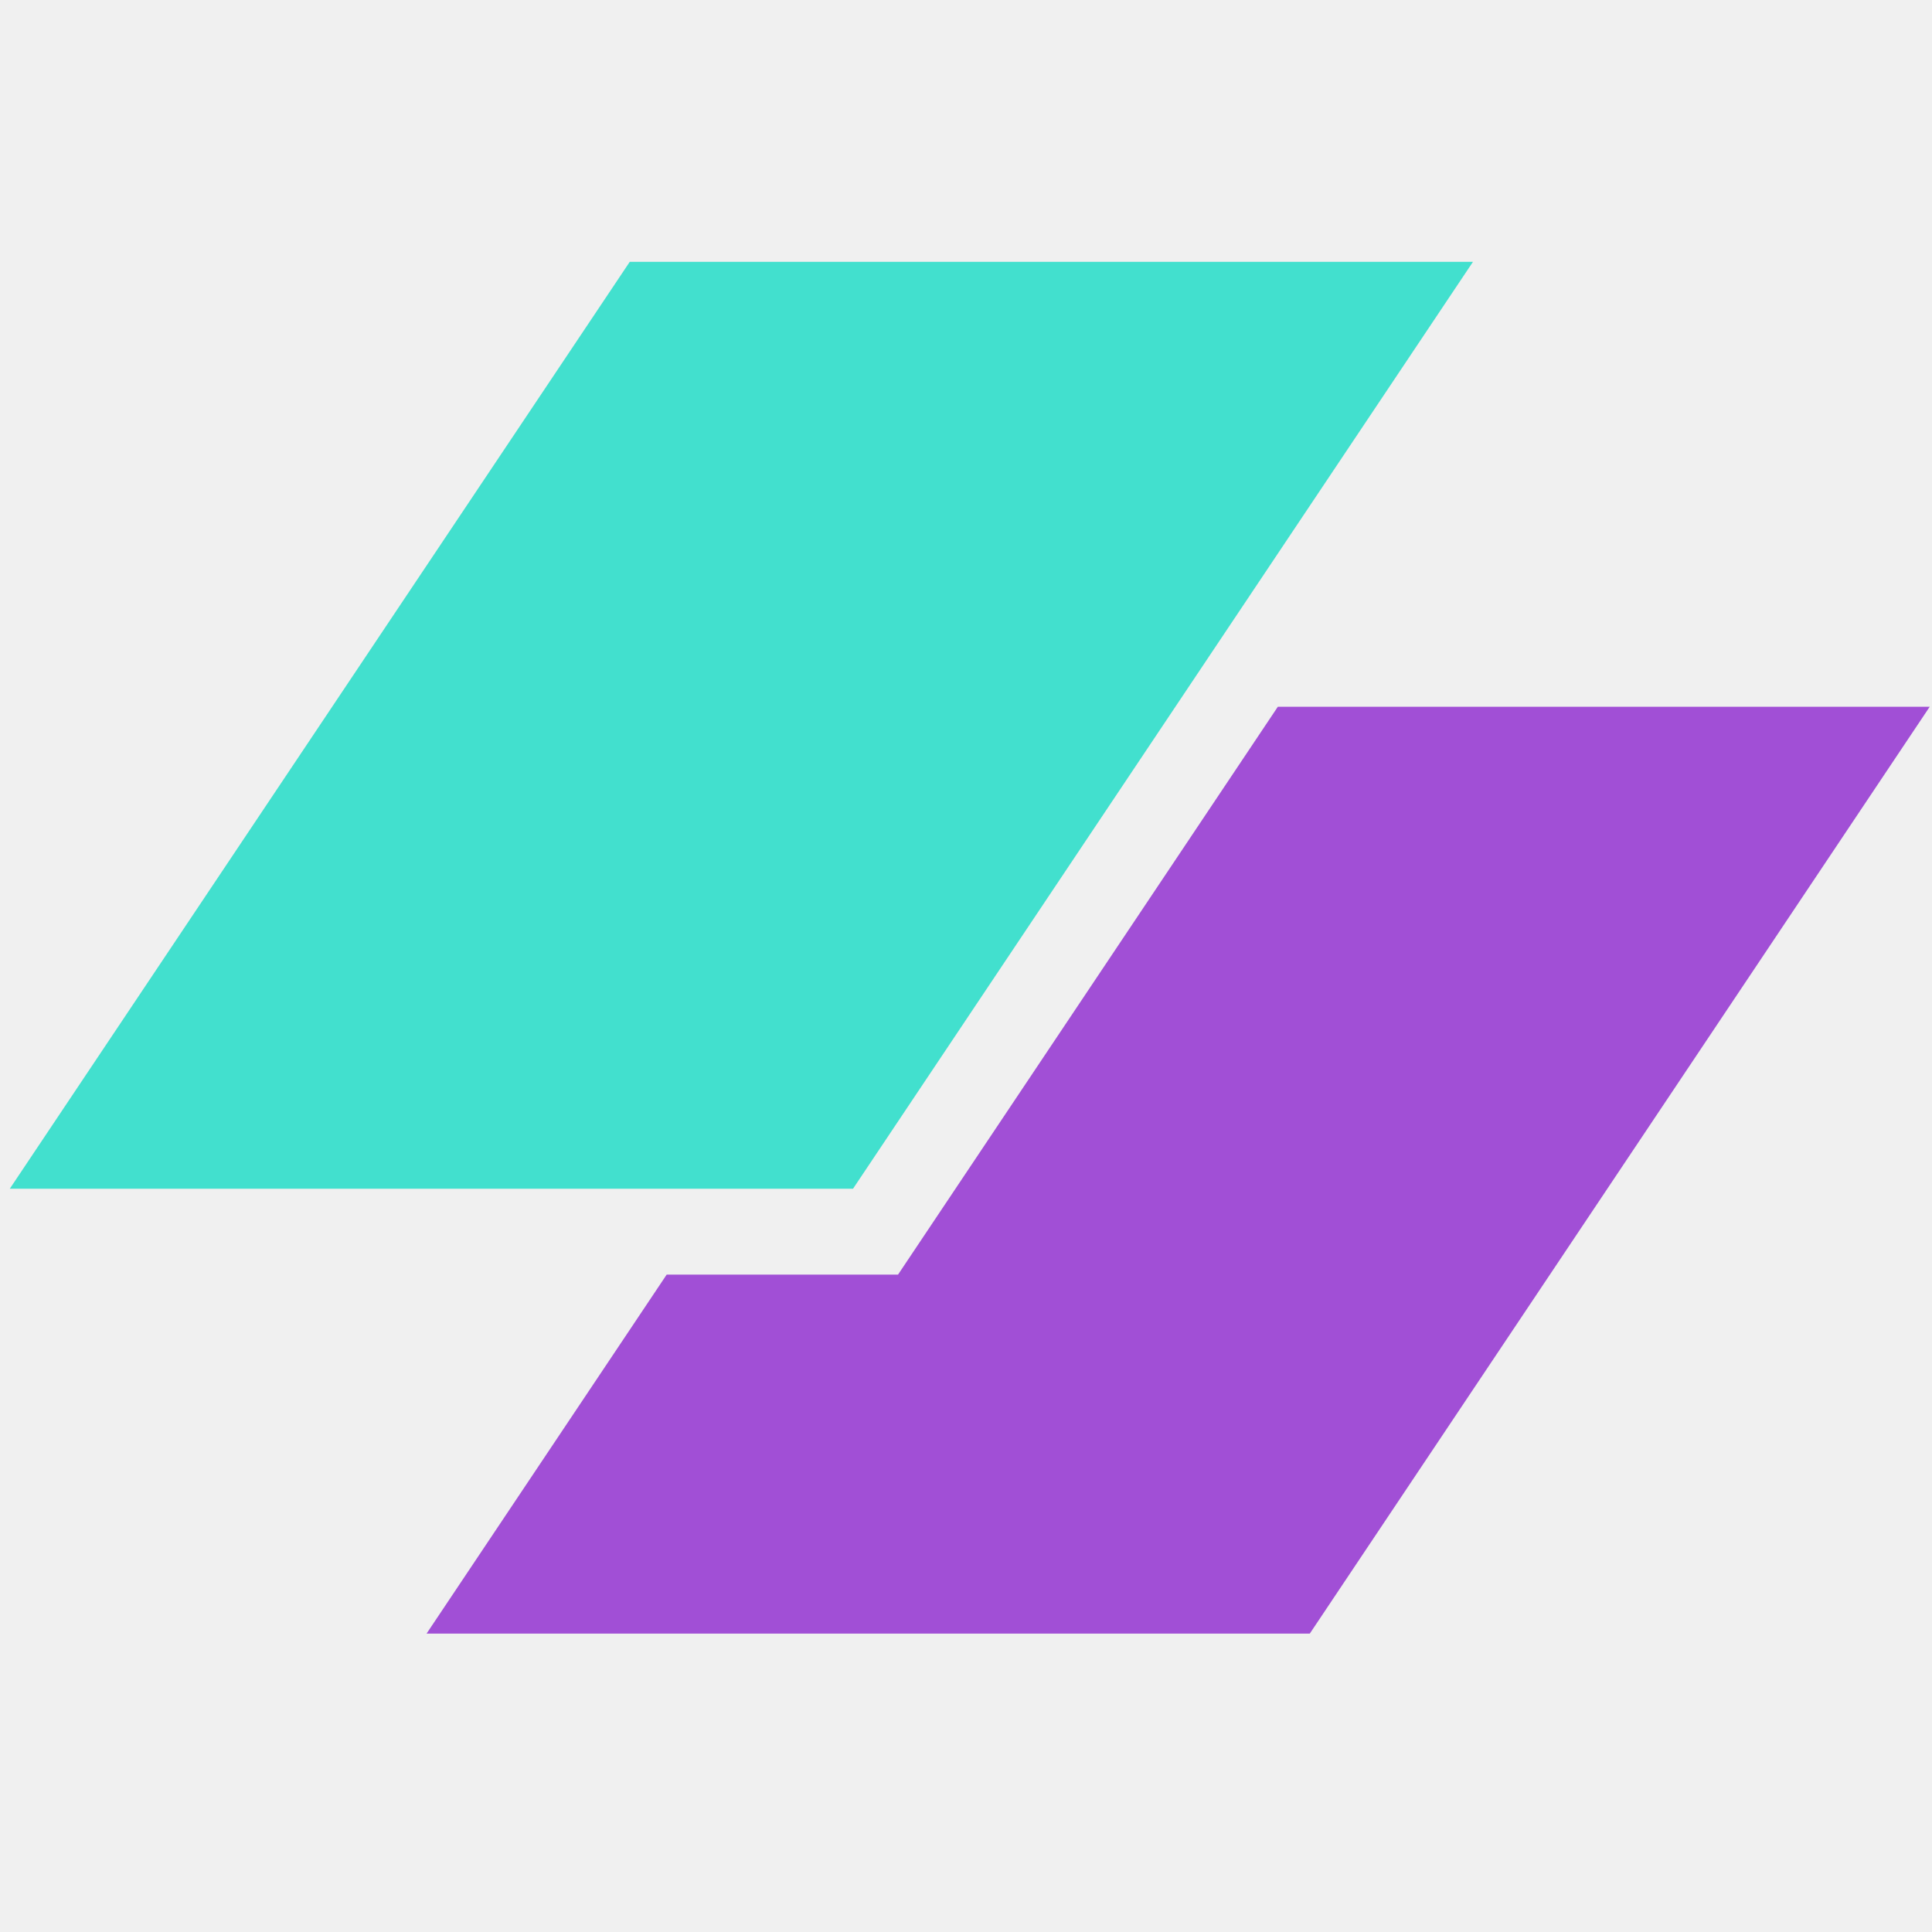
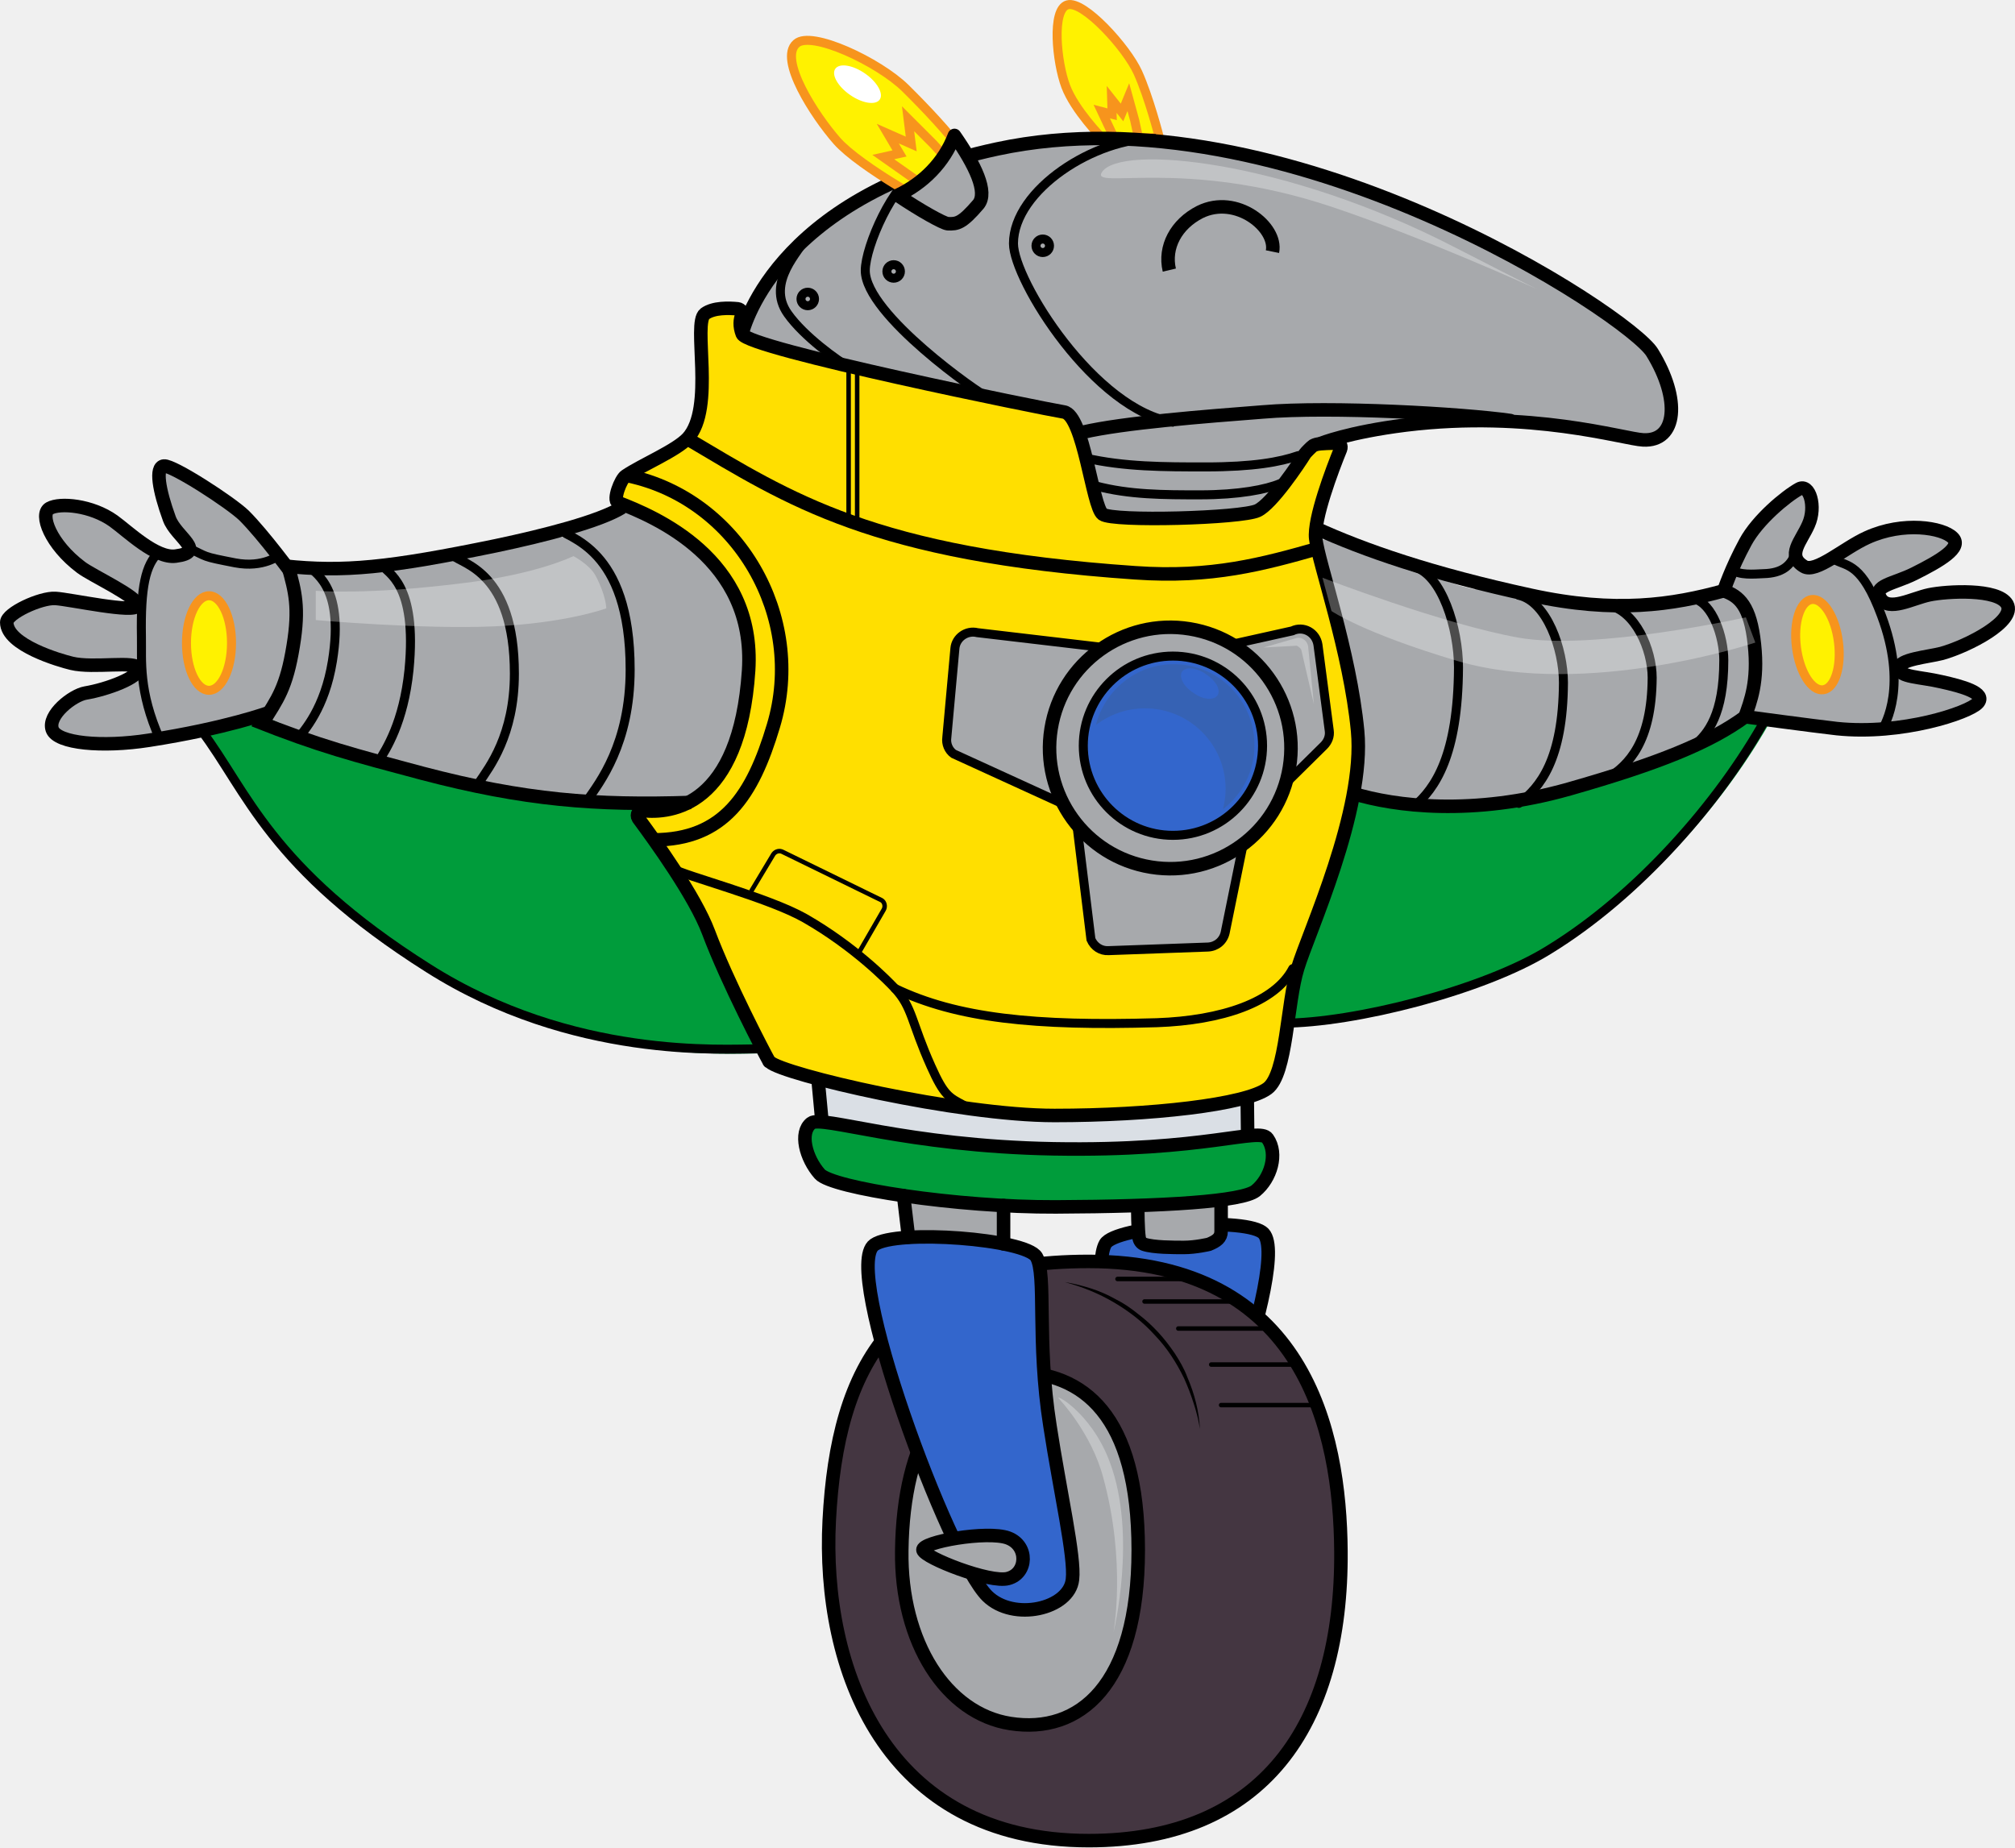
- <svg xmlns="http://www.w3.org/2000/svg" width="512" height="512" viewBox="0 0 512 512" fill="none">
-   <mask id="mask0_907_31" style="mask-type:alpha" maskUnits="userSpaceOnUse" x="0" y="0" width="512" height="512">
-     <rect width="512" height="512" rx="80" fill="#161618" />
-   </mask>
-   <g mask="url(#mask0_907_31)">
-     <path d="M166.892 69.385H390.357L226.065 315.018H2.6L166.892 69.385Z" fill="#42E0CE" />
-     <path d="M176.677 337.783L113.043 432.923H347.108L511.4 187.29H338.645L237.988 337.783H176.677Z" fill="#A14FD6" />
+ <svg xmlns="http://www.w3.org/2000/svg" id="Layer_2" data-name="Layer 2" viewBox="0 0 447.35 410.17">
+   <defs>
+     <style>
+       .cls-1, .cls-2, .cls-3, .cls-4, .cls-5, .cls-6, .cls-7, .cls-8, .cls-9, .cls-10, .cls-11, .cls-12, .cls-13, .cls-14, .cls-15 {
+         stroke-miterlimit: 10;
+       }
+ 
+       .cls-1, .cls-2, .cls-4, .cls-5, .cls-6, .cls-16, .cls-17, .cls-8, .cls-9, .cls-10, .cls-11, .cls-12, .cls-13, .cls-14, .cls-15 {
+         stroke: #000;
+       }
+ 
+       .cls-1, .cls-2, .cls-6, .cls-17, .cls-7, .cls-8, .cls-9, .cls-10 {
+         fill: none;
+       }
+ 
+       .cls-1, .cls-2, .cls-16, .cls-11, .cls-12, .cls-13, .cls-14, .cls-15 {
+         stroke-width: 3px;
+       }
+ 
+       .cls-1, .cls-3, .cls-6, .cls-18, .cls-7, .cls-8, .cls-11, .cls-12, .cls-15 {
+         stroke-linecap: round;
+       }
+ 
+       .cls-19, .cls-20 {
+         fill: #fff;
+       }
+ 
+       .cls-21, .cls-13 {
+         fill: #009c3b;
+       }
+ 
+       .cls-22 {
+         fill: #dadfe5;
+       }
+ 
+       .cls-23, .cls-5, .cls-16, .cls-14 {
+         fill: #a7a9ac;
+       }
+ 
+       .cls-3, .cls-4, .cls-5, .cls-7, .cls-8, .cls-9 {
+         stroke-width: 2px;
+       }
+ 
+       .cls-3, .cls-18 {
+         fill: #fff200;
+       }
+ 
+       .cls-3, .cls-18, .cls-7 {
+         stroke: #f7941d;
+       }
+ 
+       .cls-20 {
+         opacity: .3;
+       }
+ 
+       .cls-20, .cls-24 {
+         isolation: isolate;
+       }
+ 
+       .cls-24 {
+         fill: #3e5a7d;
+         opacity: .31;
+       }
+ 
+       .cls-4, .cls-11 {
+         fill: #36c;
+       }
+ 
+       .cls-16 {
+         stroke-linejoin: round;
+       }
+ 
+       .cls-18 {
+         stroke-miterlimit: 10;
+         stroke-width: 2px;
+       }
+ 
+       .cls-17 {
+         stroke-miterlimit: 10;
+         stroke-width: 2px;
+       }
+ 
+       .cls-12 {
+         fill: #ffdf00;
+       }
+ 
+       .cls-15 {
+         fill: #443641;
+       }
+     </style>
+   </defs>
+   <g id="Layer_1-2" data-name="Layer 1">
+     <g id="Layer_2-2" data-name="Layer 2">
+       <path class="cls-21" d="m393.4,159.47c-10.2,18.4-28.1,38.9-48,51.1-14.6,9-43.5,16.3-59,16.3l-42.1-25.1,24.6-44.9,75.6-10.6,46,2,2.9,11.2Z" />
+       <path class="cls-21" d="m169.5,233.87c-7.6,0-41.2,2.4-73.2-17.9-35.3-22.4-40.2-39.4-50.4-52.8l1.3-21.1,89.5,25.6,45.6,1.9v49.1l-12.8,15.2Z" />
+       <path d="m240.4,403.17c3.9-1.4,7.5-3.6,10.6-6.3,3.1-2.7,5.9-5.8,8.2-9.2,2.3-3.4,4.2-7.1,5.7-11,.8-1.9,1.4-3.9,1.9-5.9s.9-4.1,1-6.1c.1,4.2-.9,8.3-2.2,12.3-1.4,4-3.3,7.7-5.6,11.3-1.1,1.8-2.5,3.4-3.9,5-1.4,1.5-2.9,3-4.6,4.3-1.6,1.3-3.4,2.5-5.3,3.5-1.8.9-3.8,1.6-5.8,2.1Z" />
+       <path class="cls-9" d="m284.9,227.17c15.5,0,44.4-7.2,59-16.3,19.9-12.2,37.8-32.8,48-51.1" />
+       <g id="Layer_3" data-name="Layer 3">
+         <path class="cls-22" d="m187.6,251.77c1.4-3.6,1.8-7,1.3-10.8-.4-3.1-5-3.3-5,0,0,1.9,0,3.9-.1,5.8,1.4-.6,2.8-1.2,4.3-1.8-.5-1.3-1-2.7-1.5-4-1.2.5-2.4,1-3.7,1.5,10.6,5.8,22.1,9,34.2,9.3v-5c-5.9.5-11.9.3-17.7-.9-4.7-1-8.9-3.2-13.8-2.3-2,.4-2.5,3.7-.6,4.6,14.8,6.5,30.6,9.6,46.8,9.1,3-.1,3.2-3.9.7-4.9-9.1-3.7-18.4-6.6-28-8.7-3.1-.7-4.4,3.9-1.3,4.8,12.2,3.6,24.7,5.7,37.3,6.2v-5c-6.7.4-13.2-.3-19.7-2.1-.2,1.6-.4,3.3-.7,4.9,8.2.7,16.4,2,24.4,3.9.2-1.6.4-3.3.7-4.9-6.5.4-12.4-.9-18-4.1-.4,1.6-.8,3.1-1.3,4.7,9-.4,17.9-.5,26.9-.3-.2-1.6-.4-3.3-.7-4.9-8.1,2.7-16.3,3.9-24.9,3.5-2.8-.1-3.5,4.5-.7,4.9,10.8,1.6,21.5,1.4,32.2-.7,2.5-.5,2.3-4.2,0-4.8-3.8-1.1-7.7-2.2-11.4-3.4-.2,1.6-.4,3.3-.7,4.9,6.5.3,13,.5,19.5.8,2.8.1,3.4-4.3.7-4.9-3.2-.7-5.7,0-8.1,2.1,1-.1,2-.3,3-.4-.2-.2-.4-.5-.6-.7-1.4.8-2.8,1.6-4.2,2.4,1.1,1,2.1,2.1,3.2,3.1,1.4,1.4,4.5.5,4.3-1.8-.1-.9-.2-1.9-.3-2.8-1.3.7-2.5,1.4-3.8,2.2,1.5.8,2.6,1.7,3.7,3,1.3,1.6,3.6.5,4.2-1.1.4-1.3.9-2.6,1.3-4-1.2.5-2.4,1-3.7,1.5,1.3.4,2.1,1.3,2.5,2.6.9,2,4.1,1.4,4.6-.6.6-2.3,1.3-4.5,2.2-6.7h-4.3c1.2,1.3,1.5,2.8.9,4.4-.8,3.2,3.7,4.3,4.8,1.3,1.1-2.9-.2-6-2.9-7.5-5-2.8-9.9,2.4-15,.8-3.1-1-4.4,3.9-1.3,4.8,1.9.6,3.5.7,5.5.4.6-.1,10.2-3.4,9,.2,1.6.4,3.2.9,4.8,1.3.7-3.1.4-5.7-1.4-8.3-.9-1.4-3.5-1.9-4.3,0-1.1,2.6-2,5.1-2.7,7.9,1.5-.2,3-.4,4.6-.6-1-2-2.3-3.4-4.3-4.4-1.5-.7-3.1-.1-3.7,1.5-.4,1.3-.9,2.6-1.3,4,1.4-.4,2.8-.7,4.2-1.1-1.4-1.7-2.8-2.8-4.7-3.8-1.5-.8-4,.1-3.8,2.2.1.9.2,1.9.3,2.8,1.4-.6,2.8-1.2,4.3-1.8-1.1-1-2.1-2.1-3.2-3.1-1.8-1.7-4.9,0-4.2,2.4.5,1.7,1.3,2.8,2.9,3.7,1,.6,2.2.4,3-.4,1.1-.3,2.1-.6,3.2-.8.2-1.6.4-3.3.7-4.9-6.5-.3-13-.5-19.5-.8-2.9-.1-3.3,4.1-.7,4.9,3.8,1.2,7.6,2.3,11.4,3.4v-4.8c-9.8,1.9-19.7,2.2-29.5.7-.2,1.6-.4,3.3-.7,4.9,9,.4,17.7-.9,26.2-3.7,2.6-.9,2.2-4.8-.7-4.9-9-.2-17.9-.1-26.9.3-2.4.1-3.5,3.4-1.3,4.7,6.4,3.6,13.3,5.2,20.6,4.8,2.7-.2,3.5-4.2.7-4.9-8.5-2-17.1-3.4-25.8-4.1-2.9-.2-3.3,4.2-.7,4.9,6.9,1.9,13.9,2.7,21,2.3,3.2-.2,3.2-4.9,0-5-12.3-.5-24.3-2.6-36-6-.4,1.6-.9,3.2-1.3,4.8,9.6,2.1,18.9,4.9,28,8.7.2-1.6.4-3.3.7-4.9-15.3.6-30.3-2.2-44.2-8.4-.2,1.5-.4,3-.6,4.6,3.1-.6,6.4,1.1,9.4,1.9,2.4.6,4.8,1,7.3,1.3,4.5.6,9,.6,13.6.2,3.2-.3,3.3-4.9,0-5-11.2-.3-21.9-3.3-31.7-8.7-1.3-.7-3.4-.2-3.7,1.5-.5,3.5.2,6.3,2.7,8.8,1.5,1.6,4.2.4,4.3-1.8,0-1.9,0-3.9.1-5.8h-5c.4,3.4.1,6.3-1.1,9.5-1.2,3.1,3.6,4.4,4.8,1.4h0Z" />
+       </g>
+       <path class="cls-23" d="m399.9,146.17c.6-2.2.2-4.7-1.6-6.8-7.7-9.2-19.7-7.9-29.9-4.4-.6.2-1.1.3-1.7.5-11.9.3-23.6-1.2-35.2-4.6-1.5-.4-2.9-.4-4.1,0-1.2-.3-2.4-.6-3.6-.9-6.5-2.3-13.1-4.6-19.6-7-1.1-.4-2.2-.5-3.2-.4-.2-.2-.5-.4-.7-.7-2.7-2.7-6-2.7-8.5-1.3l1.8-14-4.4-35.6h-116.3s-3.6,27.5,15.9,59.5l99.9,1c.3.4.5.7.9,1.1,3.5,3.6,5.7,6.3,5.7,11.5,0,6-.3,12-.5,18-.1,5.2.2,10.5,5.2,13.5,4.4,2.6,10.7,2.7,15.6,2.9,1.3.1,2.5-.2,3.5-.8,5.4.2,10.8,0,16.2-.5,2.6.1,5.1-.2,7.8-.9,1.3-.4,2.4-.9,3.2-1.7,1.4-.3,2.8-.8,4.2-1.4,3.5-.8,6.9-1.8,10.2-3,1.9-.3,3.8-.9,5.6-1.7h1.1c3.5-.2,6.6-1.1,9.7-2.8,3.7-2.1,6.9-4.3,10.3-6.1,3.3-1.1,6.5-2.3,9.7-3.8,4.3-1.9,4.6-6.2,2.8-9.6Z" />
+       <path class="cls-23" d="m188,110.67c-8.2-4.5-18,3.3-26.7.5-4.2-1.4-7.8-3.5-12.3-3.7-4.5-.1-8.9,1.5-11.9,4.9-.9,1-1.4,2-1.7,3.1-1.1.1-2.2.1-3.2,0-2.6-.2-5,1.4-6.3,3.6-.2.1-.5.2-.7.3-1-.2-2.1-.2-3.3,0-9.8,2.1-19.6,4.2-29.5,6.1-8.7,1.7-17.4,3-26,0-7.5-2.6-12.2,7.7-7.2,12.6-.1,1.1.2,2.6.5,3.7.2.8.4,1.6.7,2.3-7.3-.4-12.4,10.1-4.6,13.7,24.7,11.4,50.9,18.6,78,21.1,11.6,1.1,26.8,3.5,34.7-7.3,1.3-1.8,2.3-3.8,3-5.8.5-.5,1-.9,1.5-1.5,2.7-3.1,2.6-6.8.7-9.5.2-1.5.3-3,.5-4.5,2-2.4,1.9-5.2.7-7.4.1-.6.1-1.3.2-1.9,6.9-.4,14.1-1.5,17.6-8,3.2-6.4,2.3-18.4-4.7-22.3Z" />
+       <path class="cls-23" d="m212.8,277.07c-.6-3.7-1.2-7.5-1.7-11.2-.5-2.9-4.8-2-4.9.7-.1,2.7-.3,5.3-.4,8,1.1-.8,2.1-1.6,3.2-2.4-1.7-.5-1.1-3.1-1-4.2-1.6-.2-3.3-.4-4.9-.7-.1,2.2-.1,4.3-.2,6.5,1.6-.4,3.1-.8,4.7-1.3-1.2-1.8-1.4-3.5-.7-5.6-1.5.2-3,.4-4.6.6,1.2,2.2,2.2,4.4,2.9,6.8.7,2.1,3.4,2.4,4.6.6,1.5-2.3,2.2-4.8,2.2-7.5-1.6.4-3.1.8-4.7,1.3,1.2,1.8,2.2,3.6,2.9,5.7.9,2.8,4.6,2.1,4.9-.7.2-2,.4-4,.5-6-1.6.4-3.1.8-4.7,1.3,1.1,1.6,1.8,3.2,1.9,5.2h5c-.2-2.4,0-4.4.8-6.7-1.5.2-3,.4-4.6.6,1.1,1.8,1.4,3.6,1.2,5.7h5c0-.8-.3-2.8,0-3.4-.5.4-1,.8-1.5,1.1.2-.1.3-.1.5-.2-.6-.1-1.3-.2-1.9-.3.1.1.3.2.4.2-.4-.5-.8-1-1.1-1.5.5,1.3.1,3.6.1,5,0,3.2,4.9,3.2,5,0,.1-2.2.1-4.4.2-6.5-1.6.2-3.3.4-4.9.7.2,1.1,1,4.5.3,5.7.5-.4,1-.8,1.5-1.1-2.1.6-4.7-.8-6.5-1.9-2.7-1.8-5.2,2.6-2.5,4.3,2.6,1.7,7.9,4.1,10.9,2.1,2.9-1.8,1.5-7.7,1.1-10.4-.5-2.9-4.8-2.1-4.9.7-.1,2.2-.1,4.4-.2,6.5h5c0-2.5,1-7.9-2.8-8.3-4.1-.5-3.7,4.8-3.7,7.3,0,3.3,4.7,3.2,5,0,.3-3-.4-5.6-1.9-8.2-1.2-1.9-3.9-1.4-4.6.6-.9,2.6-1.3,5.3-1,8,.3,3.2,5.2,3.2,5,0-.2-2.8-1-5.4-2.6-7.7-1.4-2-4.5-1.3-4.7,1.3-.1,2-.3,4-.5,6,1.6-.2,3.3-.4,4.9-.7-.8-2.5-1.9-4.7-3.4-6.9-1.4-2-4.6-1.3-4.7,1.3-.1,1.9-.6,3.4-1.6,5,1.5.2,3,.4,4.6.6-.9-2.8-2-5.5-3.4-8-1.1-2-3.9-1.3-4.6.6-1.2,3.2-.7,6.6,1.2,9.5,1.4,2,4.6,1.3,4.7-1.3.1-2.2.1-4.3.2-6.5.1-2.7-4.5-3.5-4.9-.7-.7,4.3-.4,8.9,4.5,10.4,1.6.5,3.1-.8,3.2-2.4.1-2.7.3-5.3.4-8-1.6.2-3.3.4-4.9.7.6,3.7,1.2,7.5,1.7,11.2.6,3,5.5,1.6,5-1.5h0Z" />
+       <path class="cls-3" d="m244.6,30.57s-6-6.1-8-11.4-3.2-17.1.4-18.1c3.6-1,13.1,9.5,15.6,15s4.8,14.5,4.8,14.5h-12.8Z" />
+       <polyline class="cls-7" points="247 29.87 244.6 24.77 246.9 25.37 246.8 22.07 249.1 24.97 250.5 21.57 251.9 26.67 252.6 29.87" />
+       <path class="cls-14" d="m293.2,98.47s6.1-2.5,18.9-4.1c27.8-3.4,48.4,3.1,52.7,3.3,7.5.4,8.4-9,2-19.4-4.9-8.1-81.4-58.9-145.4-45.2-50.4,10.8-56.7,41.3-56.7,41.3" />
+       <path class="cls-12" d="m170.7,235.57c0,.1.1.2.2.2,2.9,2.8,41.8,11.9,63.2,11.9s42.5-2.4,47.3-6c4.3-3.2,4.3-19,6.7-26.7,2.3-7.7,15-35,13.3-52.7s-8.7-37.3-9.3-42.7c-.5-4.3,3.7-15.4,5.5-19.8.3-.8-.1-1.5-1-1.4-3.2.1-4.2.1-5.1.6-.3.2-1.6,1.5-1.8,1.8-1.3,2.1-7.3,11.1-10.5,12.6-3.6,1.7-32.1,2.5-34.4.8s-4.2-22-8.6-22.7-70.1-14-71.4-17.3c-.7-1.8-.5-3.3-.1-4.2.2-.6-.2-1.3-.9-1.4-2-.2-5.4-.3-7.3,1.1-2.8,2.1,2.3,20.9-3.8,27.6-2.6,2.8-10.1,5.9-13.8,8.4-1.1.7-2.9,5.4-1.7,5.9,8,3.1,30.6,12.4,29,37.3-2,30.3-17.3,31.8-23.5,31.1-.9-.1-1.5.9-1,1.7,3.7,5,12.6,17.3,15.6,25.3,4.2,11.2,12.5,27,13.4,28.6Z" />
+       <path class="cls-14" d="m382.7,131.17s1.6-4.9,4.8-10.8c2.7-5,9-10.2,11.9-11.8,2.3-1.3,3.9,3.9,2.1,7.9-1.6,3.7-5,6.9-1,9.3,2.6,1.6,8.9-4.1,14-6.4,8.1-3.7,16.8-2.2,19,0,2.3,2.2-2.9,5.2-8.5,8-4.6,2.3-9.3,2.6-7.5,5.5,1.8,3,7,0,10.8-.8s15.3-1.5,17.3,2.1c2,3.7-8.5,9.2-14.5,10.9-3.1.8-9.5,1.3-9.5,3.3s4.7,1.9,9.4,3c4.5,1,10.1,2.5,8.1,4.7s-16.9,7.2-31.3,5.7c-5.3-.6-20.1-2.6-20.1-2.6" />
+       <path class="cls-2" d="m145.1,186.47c15.6,0,22-9.9,26.6-25.3,7.3-24.3-7.9-50.3-32.1-55.5" />
+       <path class="cls-2" d="m56.4,159.87c14.5,5.8,22.3,7.8,37.3,11.8,22.8,6,38.6,7.2,59.7,6.5" />
+       <path class="cls-2" d="m63.1,125.67c13.3,1.4,23.2.4,47-4.5,10.9-2.3,23-5.4,28-8.5" />
+       <line class="cls-2" x1="182.5" y1="249.17" x2="181.6" y2="239.57" />
+       <line class="cls-2" x1="277" y1="252.67" x2="276.9" y2="243.67" />
+       <path class="cls-2" d="m291.9,117.17c10.9,5,25.9,10.2,48,15,18.8,4.1,31.5,2.1,42.8-1" />
+       <path class="cls-2" d="m300.4,176.17c9.2,2.8,26.5,5.1,48-1,20-5.7,31.2-10.3,39-16" />
+       <path class="cls-2" d="m152.7,97.47c22.5,13.3,41,25.7,99.3,29.7,17,1.2,28.4-1.9,41-5.5" />
+       <path class="cls-1" d="m382.7,131.17c3.4,1.2,5.9,3.3,6.8,11.9.9,8.3-.9,12.7-2.1,16.1" />
+       <path class="cls-1" d="m240.4,95.97c9-2.1,27-3.5,39.9-4.5,15.3-1.3,44.5.4,55,1.9" />
+       <path class="cls-11" d="m280.2,273.57c7.2,4.9-16,67.4-24.3,75.6-5.6,5.5-17.6,2.8-18.3-3.6-.5-4.8,2.7-19.1,4.9-33,2.9-18.4.7-32.5,2.9-36.4,2.2-3.9,30-6,34.8-2.6Z" />
+       <path class="cls-14" d="m252.6,266.17v1.9c0,.6,0,4.9.3,6.8.1.6.5,1.2,1.1,1.4,2.1.7,6.5.7,8.8.7,2.7,0,5.6-.7,5.6-.7,1.7-.7,2.7-1.4,2.7-2.9v-6c0-2.6-2.1-4.6-4.6-4.6h-11c-1.7.2-3,1.7-2.9,3.4Z" />
+       <path class="cls-15" d="m297.7,344.37c.3,38.8-17.4,64.3-56,64.3-45.4,0-59.3-38.3-57.6-71.1,1.8-34.4,14.1-57.5,57.6-57.5,47.9,0,55.8,37.7,56,64.3Z" />
+       <path class="cls-14" d="m200.2,344.27c.3-24.6,10-39.6,25.1-39.6s27.4,9.4,27.4,39.5-13.1,40.9-28.4,38.5c-14.2-2.2-24.4-18-24.1-38.4Z" />
+       <path class="cls-11" d="m194.1,276.37c-7.4,5.1,16.5,69.5,25.1,78,5.8,5.7,18.2,2.9,18.9-3.7.6-4.9-2.8-19.7-5-34.1-3-19-.7-33.5-3-37.5s-31-6.2-36-2.7Z" />
+       <path class="cls-8" d="m240.9,101.67c8.7,2,17.5,2,26.8,2,10.5,0,16.5-1.1,20.5-2.5" />
+       <path class="cls-8" d="m243.2,107.87c7.5,2,15.2,2,23.2,2,8.7,0,14.7-1.2,17.8-2.5" />
+       <path class="cls-9" d="m256.6,30.77c-13.4-.3-31.6,11.4-31.6,23.3,0,8.1,18.1,37.2,35.7,39.7" />
+       <circle class="cls-9" cx="231.5" cy="54.57" r="1.5" />
+       <path class="cls-9" d="m203.9,38.17c-5.5,2.3-11.8,16.5-11.8,21.9,0,9.8,25.7,27.6,27,28" />
+       <circle class="cls-9" cx="198.4" cy="60.27" r="1.5" />
+       <path class="cls-13" d="m182,260.67c-3.1-3.5-4.6-9.2-1.9-11.3,2.3-1.8,21,5.1,53.8,5.7,33.8.6,45.7-4.9,47.5-2.3,2.4,3.4.7,8.9-2.6,11.6-2.9,2.4-20.3,3.5-44.4,3.6-22,.1-49.7-4.2-52.4-7.3Z" />
+       <path class="cls-8" d="m313.9,125.87c6.2,1.6,9.9,13.7,9.9,22.3-.1,19.6-5.2,26.9-9.9,30.9" />
+       <path class="cls-8" d="m337.2,132.17c6.2,1.4,9.9,11.9,9.9,19.4-.1,17.1-5.2,23.3-9.9,26.8" />
+       <path class="cls-8" d="m356.9,134.37c6.2,1.1,9.9,9.9,9.9,16.1-.1,14.2-5.2,19.4-9.9,22.3" />
+       <path class="cls-8" d="m376.1,132.97c4.1,1,6.6,8.4,6.6,13.6,0,12-3.5,16.4-6.6,18.9" />
+       <path class="cls-8" d="m149.4,192.87c2.6,1.6,21.2,6.4,29.3,11,11,6.3,18.4,13.9,20,15.6,3.9,4.2,3.6,7.5,8,17.3,2.9,6.5,4,6.9,7.2,8.6" />
+       <path class="cls-8" d="m198.7,219.47c13.7,6.6,31.1,8.4,58.1,7.6,14.4-.5,26.3-4.5,30.2-12" />
+       <path class="cls-6" d="m166.9,197.67l4.8-8c.5-.7,1.4-.9,2.1-.5l21.9,10.7c.7.4.9,1.4.5,2.1l-5.2,9" />
+       <path class="cls-8" d="m178.7,53.07c-.9,2.4-8.8,9.6-3.8,16.6,3.6,5.1,11.1,10.4,13.5,11.8" />
+       <circle class="cls-17" cx="179.33" cy="66.38" r="1.5" />
+       <path class="cls-9" d="m123.4,117.17c2.6,2.3,16.5,4.3,16.5,31.5,0,16.5-6.8,25.1-9.5,29" />
+       <path class="cls-9" d="m100.6,123.37c2.1,1.9,13.6,3.6,13.6,26.2,0,13.7-5.6,20.8-7.8,24.1" />
+       <path class="cls-9" d="m84.8,125.47c1.1,1.8,7.9,3.9,6,23.3-1.2,11.7-5.1,17.6-6.7,20.2" />
+       <path class="cls-9" d="m68.2,125.37c1.1,1.7,8.4,4.1,5.6,21.4-1.7,10.5-6.2,15.4-8,17.6" />
+       <path class="cls-14" d="m59.8,158.17s-9.4,3.5-26.8,6.2c-10.3,1.6-20.3.7-21.4-2.4-1.1-3.2,4.5-7.6,7.4-8.1,4.8-.8,12-3.5,11.7-5.4s-9.9,0-14.8-1.2c-2.5-.6-14.4-4-14.4-9.1,0-2,7.5-5.5,10.8-5.3,3.3.2,17.7,3.4,18.2,1.6.5-1.8-10-6.6-12.5-8.5-6.8-5.1-9.3-11.8-7-13.1s9.3-.7,14.2,2.8c3.2,2.3,9.4,8.4,13.8,7.8,7-.9.1-4.2-1.4-8.3-2.3-6.3-3.2-11.5-1.2-11.7s14.8,8.1,17.8,11c4.4,4.4,10.9,13.3,10.9,13.3" />
+       <line class="cls-10" x1="188.4" y1="81.57" x2="188.4" y2="115.67" />
+       <line class="cls-10" x1="190.3" y1="81.37" x2="190.3" y2="115.57" />
+       <ellipse class="cls-3" cx="46.4" cy="142.77" rx="5" ry="10.5" />
+       <path class="cls-8" d="m35.5,164.17c-4.8-10.8-4-17.4-4.1-22.8-.2-11.1.9-16,3.9-18.8" />
+       <path class="cls-9" d="m41.4,121.47c5,2.3,3.1,2,10.8,3.5,6.3,1.2,9.8-1.7,9.8-1.7" />
+       <path class="cls-9" d="m44.7,162.17c10.2,13.5,15.1,30.5,50.4,52.8,32,20.3,65.6,17.9,73.2,17.9" />
+       <path class="cls-5" d="m217,140.47l43.3,5.1c.9.3,1.9.2,2.8-.2l23.8-5.3c2.5-1.2,5.3.4,5.7,3.1l2.5,19c.2,1.3-.3,2.5-1.2,3.4l-16,15.8c-.6.6-1,1.3-1.1,2.1l-4.8,23.6c-.4,1.8-1.9,3.1-3.8,3.2l-22.1.8c-1.7.1-3.2-.9-3.9-2.5l-3.4-27.7c-.3-.7-.7-1.2-1.3-1.7l-25.8-11.8c-1.1-.8-1.7-2.2-1.5-3.6l1.8-19.8c.2-2.4,2.6-4.1,5-3.5Z" />
+       <circle class="cls-14" cx="259.8" cy="166.07" r="26.8" transform="translate(54.26 395.91) rotate(-80.78)" />
+       <circle class="cls-4" cx="260.4" cy="165.57" r="19.9" />
+       <line class="cls-1" x1="201.7" y1="274.67" x2="200.6" y2="265.47" />
+       <line class="cls-1" x1="222.8" y1="267.67" x2="222.8" y2="276.17" />
+       <g>
+         <path class="cls-3" d="m176.8,9.67c-4,3.5,4,15.9,9,21.6,5,5.7,22.6,15.6,24.7,15.8,2,.2,3.1.1,6.5-3.4s-6.7-14.9-16-24.1c-5.9-5.8-20.9-12.9-24.2-9.9Z" />
+         <polyline class="cls-7" points="203.2 39.87 196.1 34.87 199.7 34.07 197.1 29.67 202.3 31.97 201.6 26.37 207.2 31.97 210.6 35.67" />
+         <path class="cls-16" d="m211.9,30.07c-2.3,6-6.9,10.6-12.6,13.3,5.2,3.5,10.1,6.2,11.1,6.3,2.1.1,3.2-.1,6.8-4.3,2.2-2.7-.7-8.7-5.3-15.3Z" />
+       </g>
+       <path d="m236.4,284.67c2,.3,3.9.8,5.8,1.4s3.7,1.4,5.5,2.4c1.8.9,3.4,2,5,3.3,1.6,1.2,3.1,2.6,4.4,4,1.4,1.5,2.6,3.1,3.7,4.7,1.1,1.7,2.1,3.4,2.8,5.3,1.6,3.7,2.6,7.6,2.8,11.5-.3-1.9-.8-3.9-1.4-5.7-.6-1.9-1.3-3.7-2.1-5.5-1.7-3.5-3.8-6.8-6.5-9.6-2.6-2.9-5.7-5.3-9.1-7.3-3.4-2-7.1-3.5-10.9-4.5Z" />
+       <path class="cls-1" d="m64,125.87c1.5,5.4,2.5,9,1.1,17.5-1.5,9.3-3.5,11.9-6.8,17.1" />
+       <path class="cls-14" d="m223.8,350.47c-4,1.1-18.5-4.6-18.9-6.3-.4-1.8,14.3-4.4,18.9-2.7s4.3,7.9,0,9Z" />
+       <line class="cls-6" x1="287.8" y1="302.97" x2="268.9" y2="302.97" />
+       <line class="cls-6" x1="291" y1="311.97" x2="271.1" y2="311.97" />
+       <line class="cls-6" x1="280.5" y1="294.97" x2="261.6" y2="294.97" />
+       <line class="cls-6" x1="273" y1="288.97" x2="254.1" y2="288.97" />
+       <line class="cls-6" x1="267" y1="283.97" x2="248.1" y2="283.97" />
+       <ellipse class="cls-18" cx="403.49" cy="143.14" rx="4.7" ry="10.1" transform="translate(-14.82 51.98) rotate(-7.24)" />
+       <path class="cls-9" d="m384.5,126.47c1.7,1.3,4.8,1,7,.9,4.2-.1,6-1.8,7-4.3" />
+       <path class="cls-8" d="m407.5,124.37c2.6,1.4,5.9.7,10.2,12.3,5.8,15.5,1,24,0,25.6" />
+       <path class="cls-2" d="m259.6,59.97c-1.2-5.1,1.5-10.2,6.8-12.9,8.1-4,17.2,3.4,16.1,8.8" />
+     </g>
+     <g id="Layer_6" data-name="Layer 6">
+       <path class="cls-20" d="m293.6,128.27l2,7.4s7.1,4.9,28,11.1c28.8,8.4,66.1-4.1,66.1-4.1l-2.1-5.6s-33.7,7.5-50.5,4.5-43.5-13.3-43.5-13.3Z" />
+       <path class="cls-20" d="m341.4,64.27s-25.7-11.7-46.2-18.5c-32.4-10.7-53-3.6-50.6-7.5,4-6.4,41-2.7,78.5,16.7,17.7,9.1,18.3,9.3,18.3,9.3Z" />
+       <path class="cls-20" d="m70.1,131.17v6.5s23.6,2.1,39.6,1.4c16-.7,24.9-4,24.9-4,0,0,0-2.8-2.4-7.3-1.4-2.5-4.9-4.3-4.9-4.3,0,0-7.9,4-24.5,6-21.5,2.7-32.7,1.7-32.7,1.7Z" />
+       <path class="cls-20" d="m280.5,143.77l7.3-2.1c1.2-.3,2.3.5,2.6,1.7l1.3,13-2.8-12.1c-.2-.4-.6-.7-1-.9l-7.4.4Z" />
+       <path class="cls-20" d="m235.2,310.67c-1.8-1.7,7,2.6,11.2,14,6.1,16.3.8,37.8.8,37.8,0,0,2.9-15.6-2.3-34.5-2.6-9.8-9.7-17.3-9.7-17.3Z" />
+       <ellipse class="cls-19" cx="190.38" cy="18.7" rx="2.9" ry="6" transform="translate(66.52 164.48) rotate(-55.26)" />
+     </g>
+     <g id="Layer_5" data-name="Layer 5">
+       <path class="cls-24" d="m260.6,147.47c-8.3,0-15.3,5.7-17.3,13.5,3-2.3,6.8-3.7,10.9-3.7,9.9,0,17.9,8,17.9,17.9,0,1.5-.2,3-.6,4.5,4.3-3.3,7-8.4,7-14.2,0-10-8-18-17.9-18Zm9.7,6.9c-.8,1.2-3.2,1-5.3-.5-2.2-1.4-3.3-3.5-2.6-4.7.8-1.2,3.2-1,5.3.5,2.2,1.4,3.4,3.5,2.6,4.7Z" />
+     </g>
  </g>
</svg>
